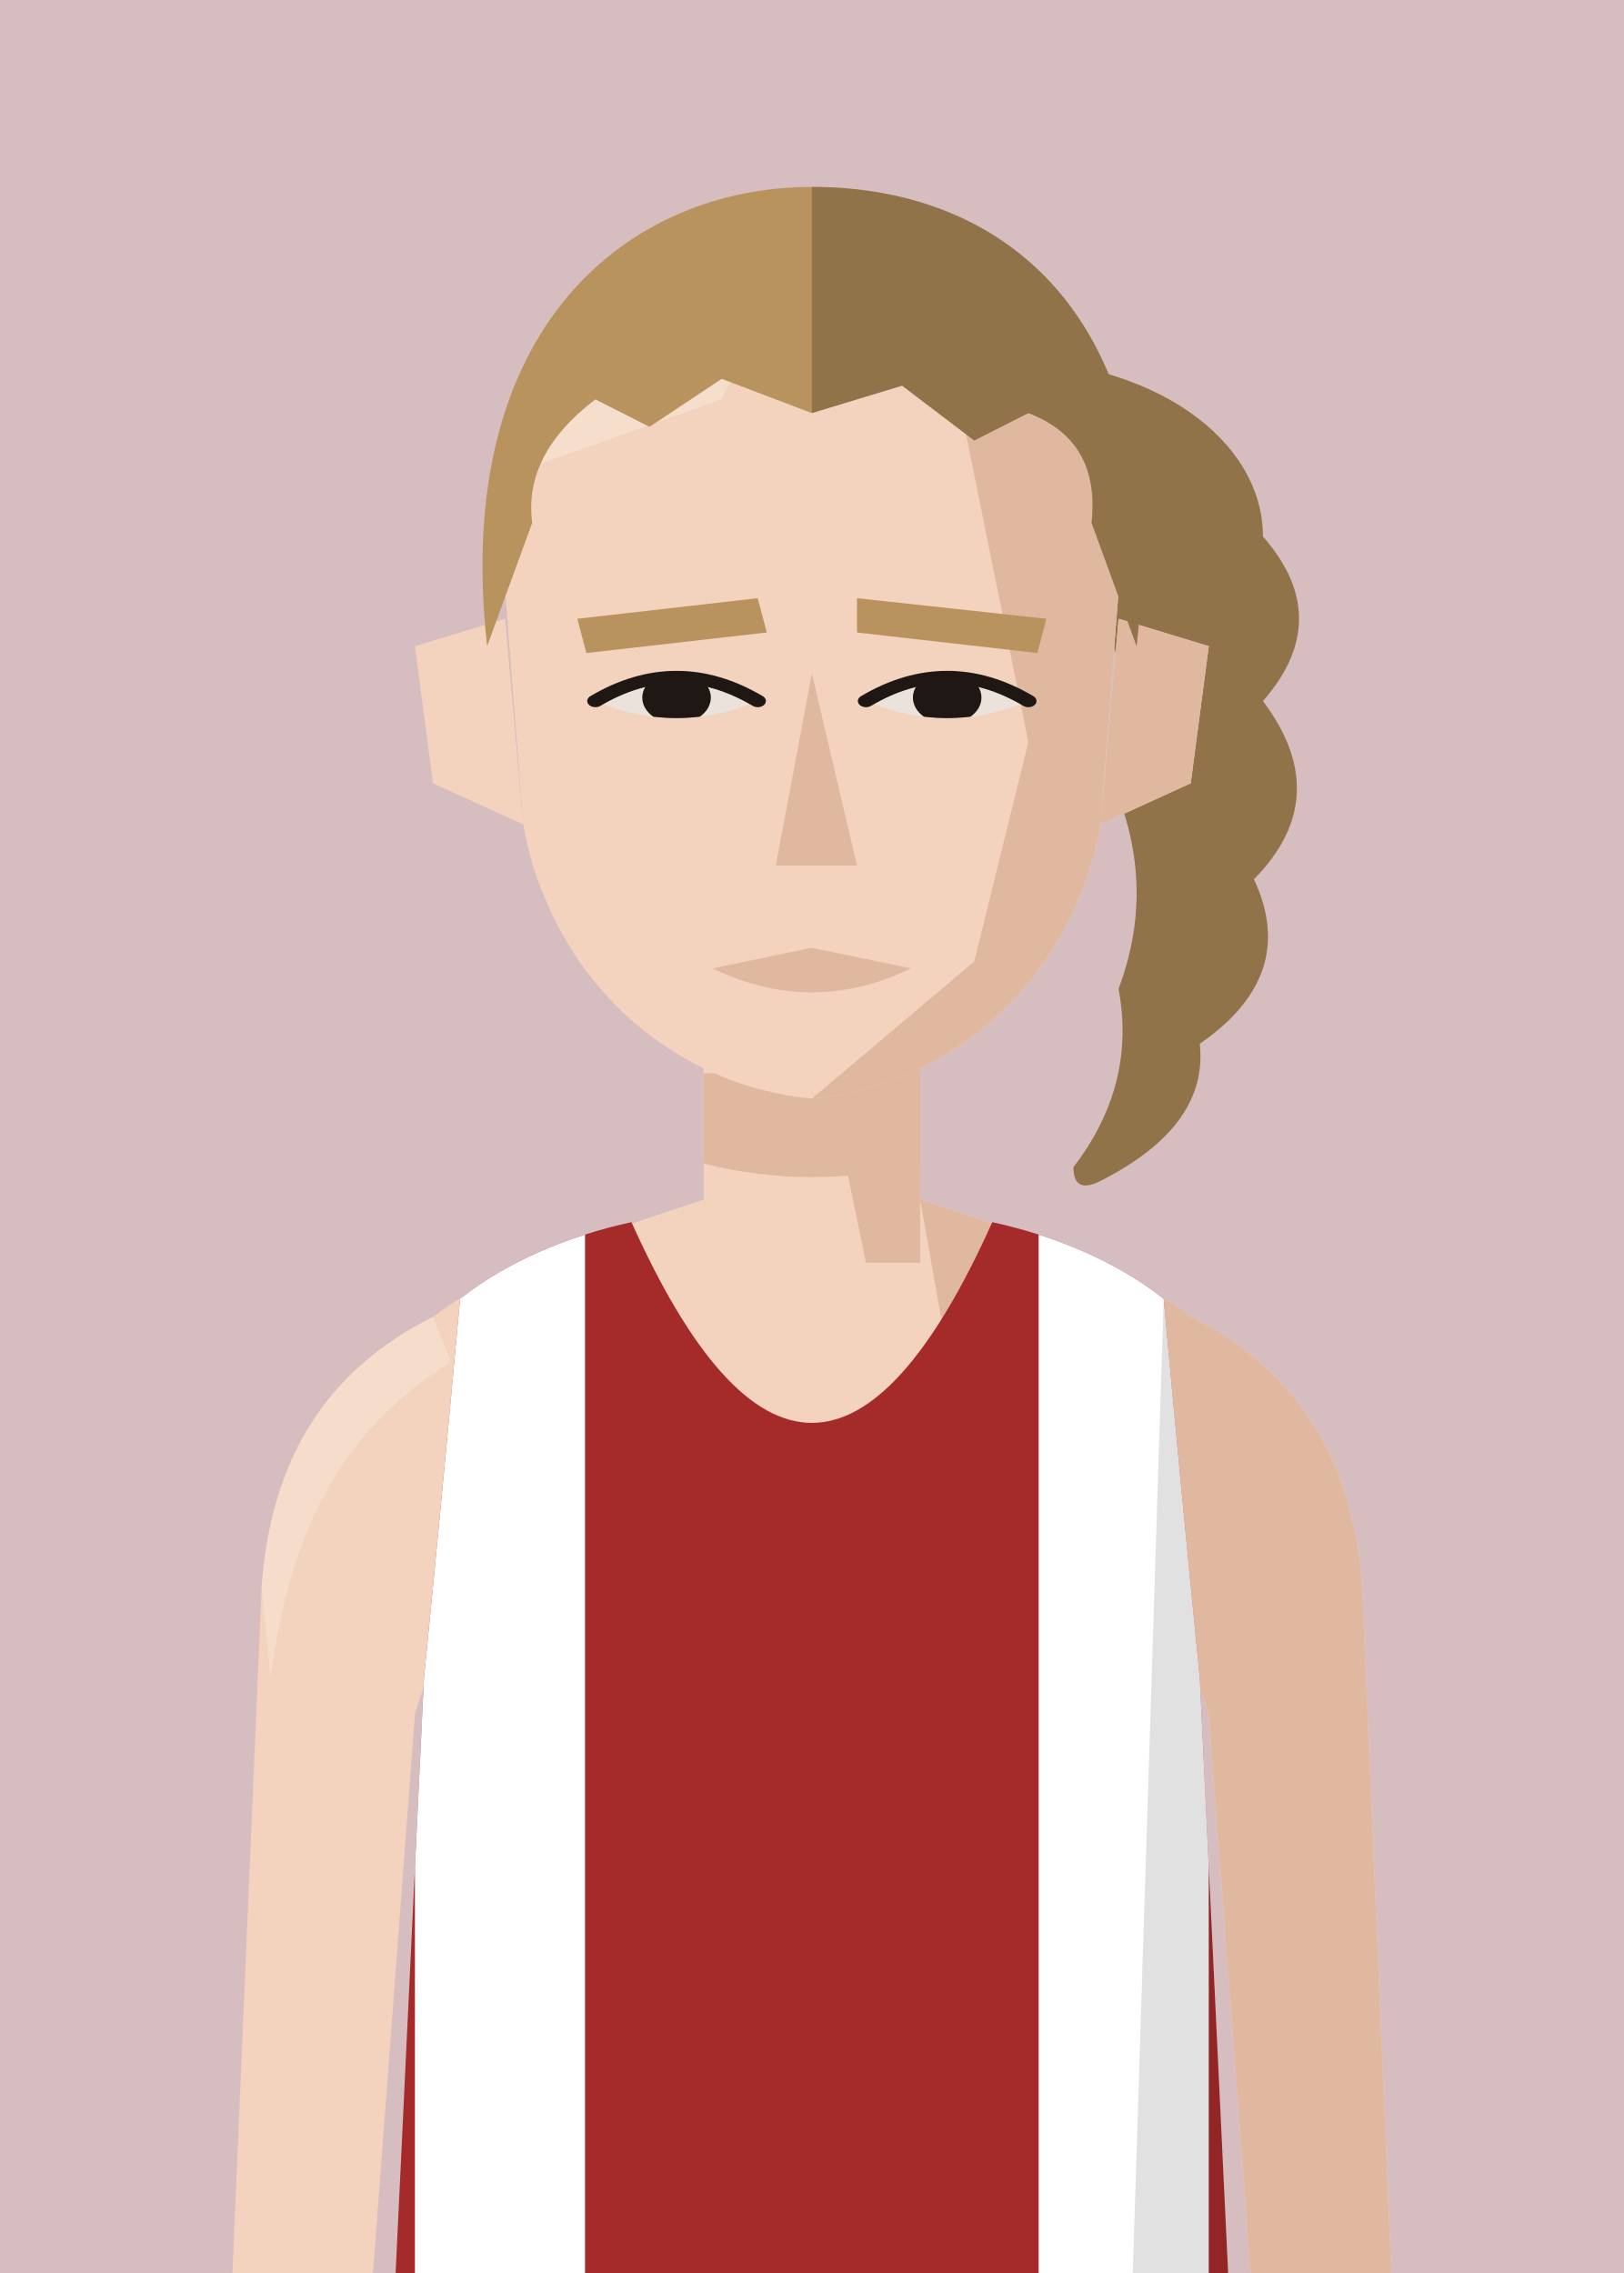
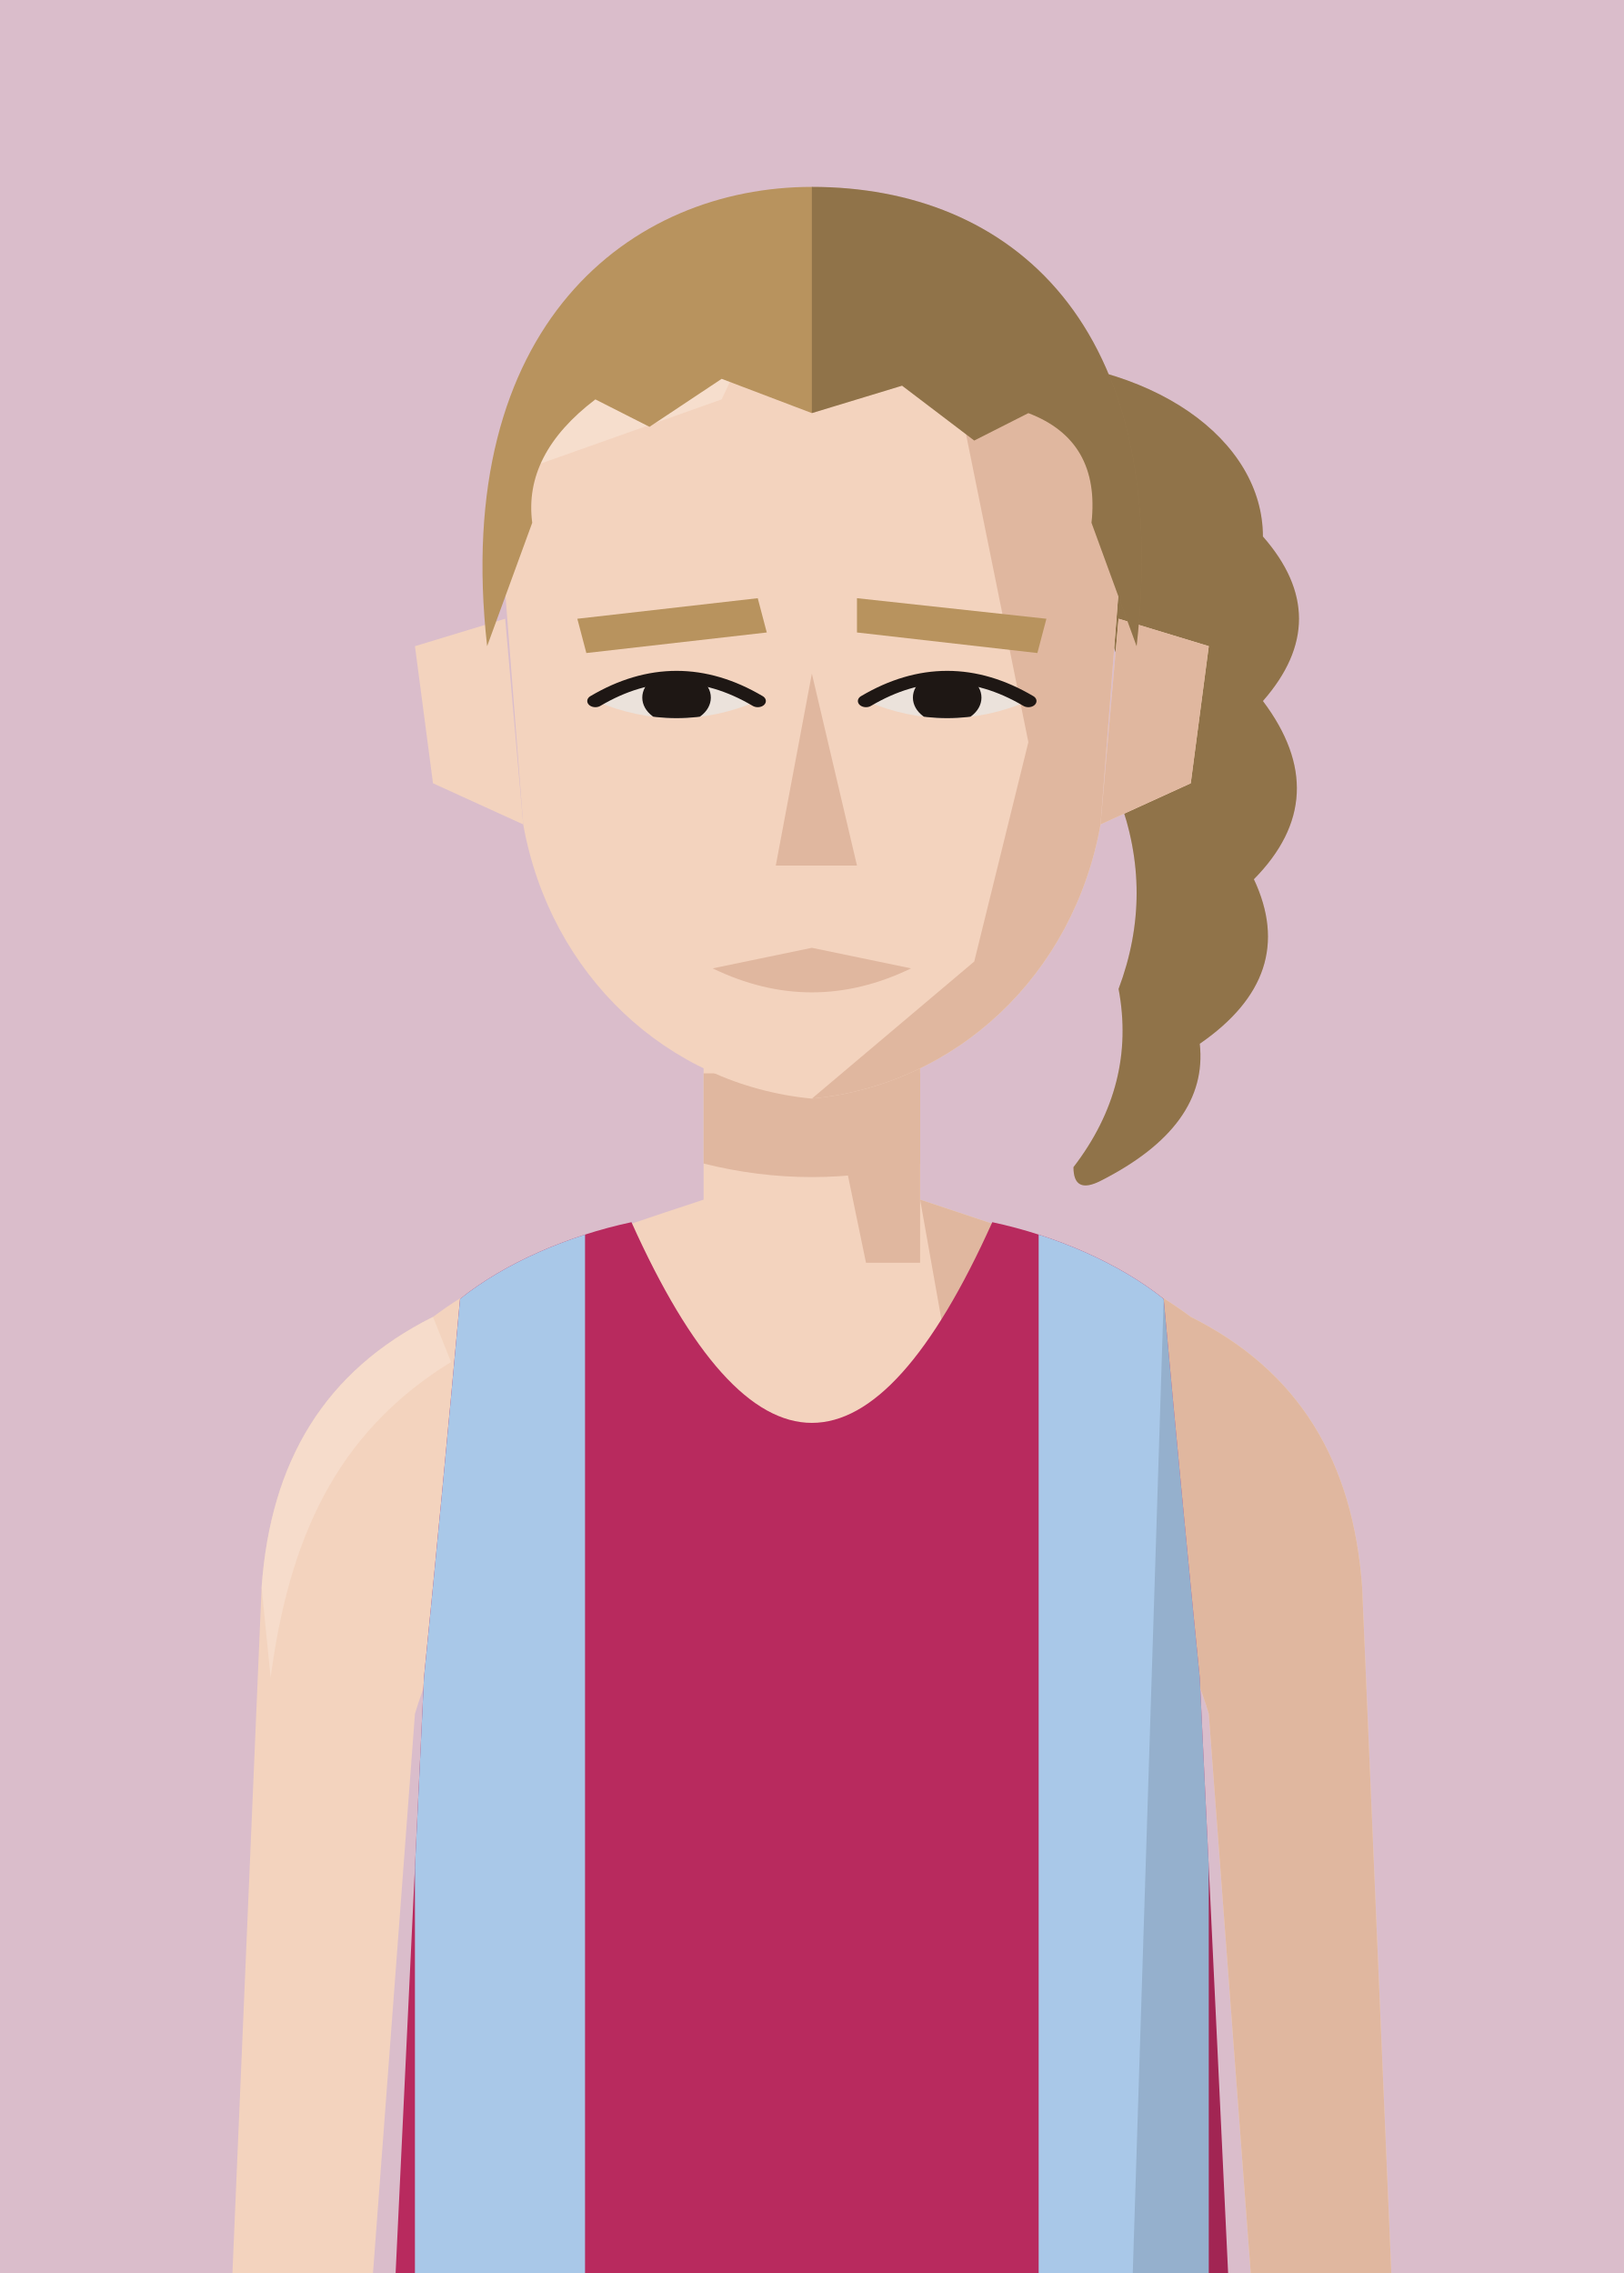
<svg xmlns="http://www.w3.org/2000/svg" viewBox="10 20 180 252">
  <defs>
    <clipPath id="vf">
      <path d="M53,330 L57,246 Q59,226 61,204 C66,200 73,197 80,195.5 Q100,240 120,195.5 C127,197 134,200 139,204 Q141,226 143,246 L147,330 Z" />
    </clipPath>
    <clipPath id="hf">
      <path d="M66,96 C64,58 80,40 100,40 C120,40 136,58 134,96 L132,130 C129,152 116,168 100,170 C84,168 71,152 68,130 Z" />
    </clipPath>
    <clipPath id="rf">
      <rect x="100" y="0" width="100" height="300" />
    </clipPath>
    <clipPath id="ef">
      <path d="M76,112 Q85,105 94,112 Q85,117 76,112 Z" />
      <path d="M106,112 Q115,105 124,112 Q115,117 106,112 Z" />
    </clipPath>
    <clipPath id="cf">
      <rect x="0" y="92" width="200" height="300" />
    </clipPath>
  </defs>
-   <rect width="200" height="280" fill="#D6BDC0" />
+   <rect width="200" height="280" fill="#DABDCB" />
  <g transform="translate(0,-40)">
    <g transform="translate(0,83) scale(1,0.76) translate(0,-40)" fill="#B8935E">
      <path d="M120,62 C138,62 150,74 150,88 Q158,100 150,112 Q158,126 149,138 Q154,152 143,162 Q144,174 132,182 Q129,184 129,180 Q136,168 134,154 Q138,140 134,126 Q137,112 132,100 Q130,84 120,72 Z" />
      <g clip-path="url(#rf)" fill="#000" opacity=".22">
        <path d="M120,62 C138,62 150,74 150,88 Q158,100 150,112 Q158,126 149,138 Q154,152 143,162 Q144,174 132,182 Q129,184 129,180 Q136,168 134,154 Q138,140 134,126 Q137,112 132,100 Q130,84 120,72 Z" />
      </g>
    </g>
    <rect x="88" y="171" width="24" height="37" fill="#F3D3BE" />
    <path d="M88,193 C76,197 66,200 58,206 C46,212 40,222 39,236 L35,330 L50,330 L56,250 Q59,240 64,238 L136,238 Q141,240 144,250 L150,330 L165,330 L161,236 C160,222 154,212 142,206 C134,200 124,197 112,193" fill="#F3D3BE" />
    <g fill="#E0B79F">
      <path d="M112,193 C124,197 134,200 142,206 C154,212 160,222 161,236 L165,330 L150,330 L144,250 Q141,240 136,238 L120,238 Z" />
      <path d="M58,206 C46,212 40,222 39,236 L40,246 C42,231 47,219 60,211 Z" fill="#F8E2D3" opacity=".6" />
      <polygon points="100,171 112,171 112,200 106,200" />
      <path d="M88,179 L112,179 L112,189 Q100,192 88,189 Z" />
    </g>
    <g transform="translate(0,83) scale(1,0.76) translate(0,-40)">
      <g fill="#F3D3BE">
        <path d="M66,100 L56,104 L58,124 L68,130 Z" />
        <path d="M134,100 L144,104 L142,124 L132,130 Z" />
        <path d="M66,96 C64,58 80,40 100,40 C120,40 136,58 134,96 L132,130 C129,152 116,168 100,170 C84,168 71,152 68,130 Z" />
      </g>
      <path d="M134,100 L144,104 L142,124 L132,130 Z" fill="#E0B79F" />
      <g clip-path="url(#hf)">
        <polygon points="112,40 140,40 140,180 100,180 100,170 118,150 124,118 120,92" fill="#E0B79F" />
        <polygon points="60,40 100,40 90,68 60,82" fill="#F8E2D3" opacity=".7" />
      </g>
      <g fill="#B8935E">
        <polygon points="74,100 94,97 95,102 75,105" />
        <polygon points="105,97 126,100 125,105 105,102" />
      </g>
      <g fill="#EBE2DB">
        <path d="M76,112 Q85,105 94,112 Q85,117 76,112 Z" />
        <path d="M106,112 Q115,105 124,112 Q115,117 106,112 Z" />
      </g>
      <g clip-path="url(#ef)" fill="#1E1714">
        <circle cx="85" cy="111.5" r="3.8" />
        <circle cx="115" cy="111.5" r="3.8" />
      </g>
      <g fill="none" stroke="#1E1714" stroke-width="1.8" stroke-linecap="round">
        <path d="M76,112 Q85,105 94,112" />
        <path d="M106,112 Q115,105 124,112" />
      </g>
      <polygon points="100,108 105,136 96,136" fill="#E0B79F" />
      <path d="M89,151 L100,148 L111,151 Q100,158 89,151 Z" fill="#E0B79F" />
      <g fill="#B8935E">
        <path d="M64,104 C60,57 80,37 100,37 C122,37 140,57 136,104 L131,86 Q132,74 124,70 L118,74 L110,66 L100,70 L90,65 L82,72 L76,68 Q68,76 69,86 Z" />
        <g clip-path="url(#rf)" fill="#000" opacity=".22">
          <path d="M64,104 C60,57 80,37 100,37 C122,37 140,57 136,104 L131,86 Q132,74 124,70 L118,74 L110,66 L100,70 L90,65 L82,72 L76,68 Q68,76 69,86 Z" />
        </g>
      </g>
    </g>
    <g clip-path="url(#vf)">
-       <path d="M53,330 L57,246 Q59,226 61,204 C66,200 73,197 80,195.5 Q100,240 120,195.5 C127,197 134,200 139,204 Q141,226 143,246 L147,330 Z" fill="#A52A2A" />
+       <path d="M53,330 L57,246 Q59,226 61,204 C66,200 73,197 80,195.5 Q100,240 120,195.5 C127,197 134,200 139,204 Q141,226 143,246 L147,330 Z" fill="#B82A5E" />
      <g transform="matrix(6.2857 0 0 6.5 37.14 193)">
-         <rect x="3" y="0" width="3" height="20" fill="#fff" />
-         <rect x="14" y="0" width="3" height="20" fill="#fff" />
+         <rect x="3" y="0" width="3" height="20" fill="#A9C8E8" />
+         <rect x="14" y="0" width="3" height="20" fill="#A9C8E8" />
      </g>
      <path d="M139,204 Q141,226 143,246 L147,330 L135,330 Z" fill="#000" opacity="0.12" />
    </g>
  </g>
</svg>
